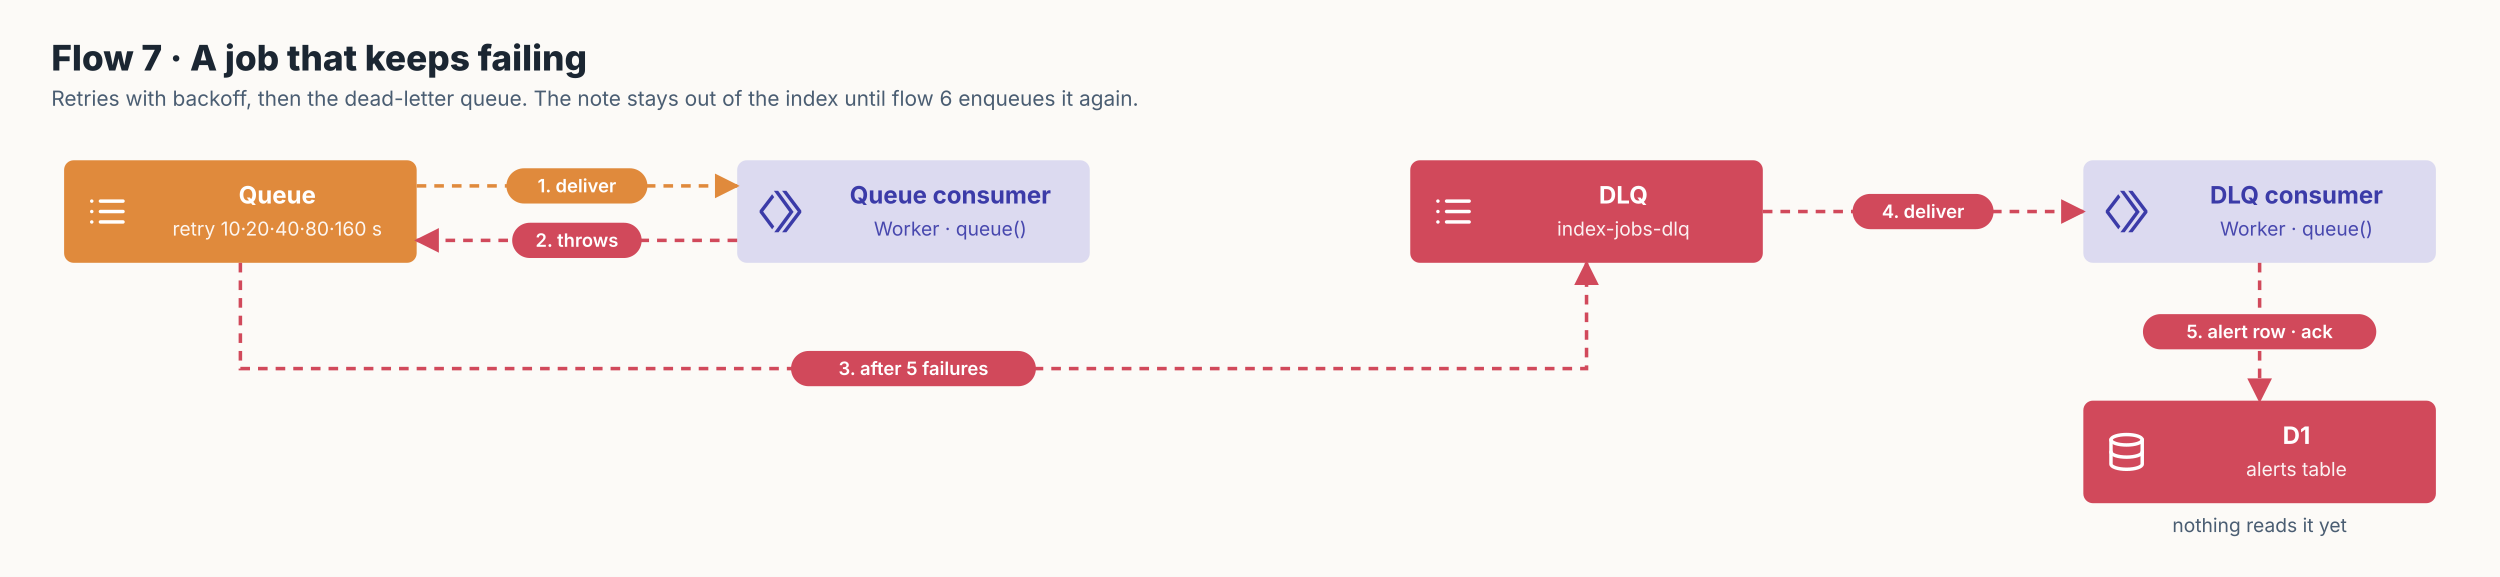
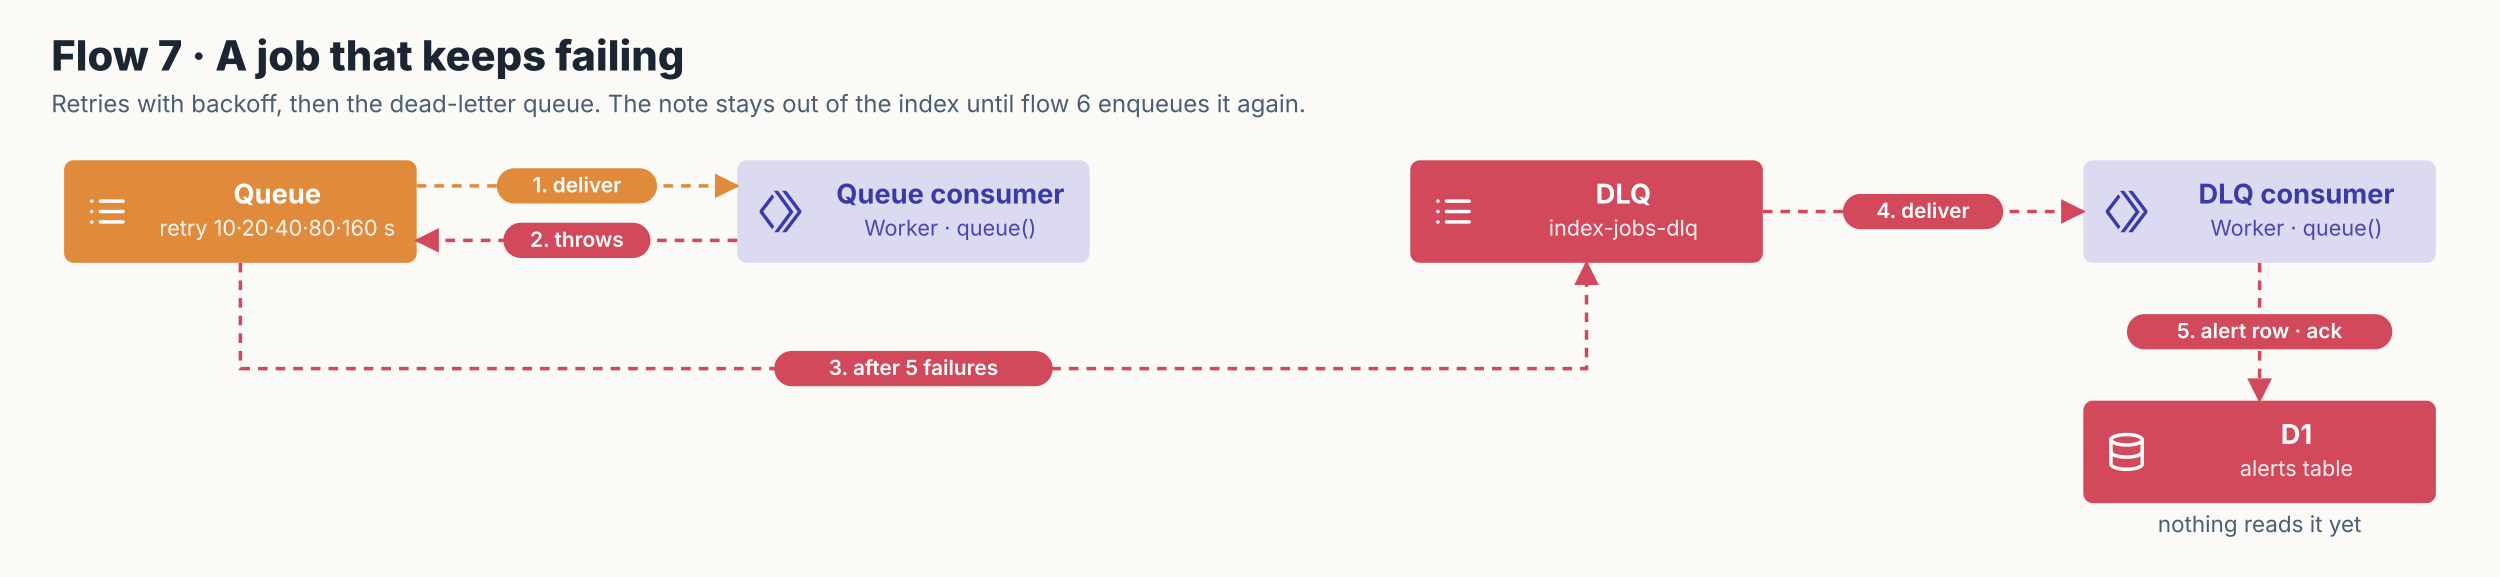
<svg xmlns="http://www.w3.org/2000/svg" viewBox="0 0 1560 360" width="1560" height="360" font-family="Onest, Inter, system-ui, sans-serif">
  <defs>
    <marker id="m" viewBox="0 0 10 10" refX="9" refY="5" markerWidth="8" markerHeight="8" orient="auto-start-reverse">
      <path d="M0,0 L10,5 L0,10 z" fill="#677A8E" />
    </marker>
    <marker id="m-auth" viewBox="0 0 10 10" refX="9" refY="5" markerWidth="7" markerHeight="7" orient="auto-start-reverse">
      <path d="M0,0 L10,5 L0,10 z" fill="#677A8E" />
    </marker>
    <marker id="m-write" viewBox="0 0 10 10" refX="9" refY="5" markerWidth="7" markerHeight="7" orient="auto-start-reverse">
      <path d="M0,0 L10,5 L0,10 z" fill="#5B5BD6" />
    </marker>
    <marker id="m-index" viewBox="0 0 10 10" refX="9" refY="5" markerWidth="7" markerHeight="7" orient="auto-start-reverse">
      <path d="M0,0 L10,5 L0,10 z" fill="#E08A3C" />
    </marker>
    <marker id="m-read" viewBox="0 0 10 10" refX="9" refY="5" markerWidth="7" markerHeight="7" orient="auto-start-reverse">
      <path d="M0,0 L10,5 L0,10 z" fill="#2F8A5B" />
    </marker>
    <marker id="m-fail" viewBox="0 0 10 10" refX="9" refY="5" markerWidth="7" markerHeight="7" orient="auto-start-reverse">
      <path d="M0,0 L10,5 L0,10 z" fill="#D1495B" />
    </marker>
    <marker id="ms" viewBox="0 0 10 10" refX="9" refY="5" markerWidth="8" markerHeight="8" orient="auto-start-reverse">
      <path d="M0,0 L10,5 L0,10 z" fill="#677A8E" />
    </marker>
-     <style>.t{fill:#fff;font-size:15px;font-weight:700}.s{fill:#fff;font-size:12px;opacity:.92}.c{fill:#4A5D72;font-size:12px}
- .a{fill:none;stroke:#677A8E;stroke-width:1.6;stroke-dasharray:6 5}.p{fill:#fff;font-size:11.5px;font-weight:600}
- .h{fill:#1B2632;font-size:22px;font-weight:800}.hs{fill:#4A5D72;font-size:13px}.g{fill:none;stroke:#E6D5C1;stroke-width:1.5;stroke-dasharray:2 4}.gl{fill:#8C6A43;font-size:12px;font-weight:600}.lg{fill:#1B2632;font-size:13px;font-weight:600}.ft{font-size:12px;font-weight:700;letter-spacing:.06em}</style>
+     <style>.t{fill:#fff;font-size:17px;font-weight:700}.s{fill:#fff;font-size:13.5px;opacity:.92}.c{fill:#4A5D72;font-size:14px}
+ .a{fill:none;stroke:#677A8E;stroke-width:1.6;stroke-dasharray:6 5}.p{fill:#fff;font-size:13px;font-weight:600}
+ .h{fill:#1B2632;font-size:26px;font-weight:800}.hs{fill:#4A5D72;font-size:15px}.g{fill:none;stroke:#E6D5C1;stroke-width:1.5;stroke-dasharray:2 4}.gl{fill:#8C6A43;font-size:13.5px;font-weight:600}.lg{fill:#1B2632;font-size:13px;font-weight:600}.ft{font-size:12px;font-weight:700;letter-spacing:.06em}</style>
  </defs>
  <rect width="100%" height="100%" fill="#FCFAF7" />
  <text x="32" y="44" class="h">Flow 7 · A job that keeps failing</text>
-   <text x="32" y="66" class="hs">Retries with backoff, then the dead-letter queue. The note stays out of the index until flow 6 enqueues it again.</text>
+   <text x="32" y="70" class="hs">Retries with backoff, then the dead-letter queue. The note stays out of the index until flow 6 enqueues it again.</text>
  <rect x="40" y="100" width="220" height="64" rx="6" fill="#E08A3C" />
  <g transform="translate(54,119) scale(1.083333)" fill="none" stroke="#fff" stroke-width="2" stroke-linecap="round" stroke-linejoin="round">
    <path d="M8 6h13M8 12h13M8 18h13M3 6h.01M3 12h.01M3 18h.01" />
  </g>
  <text x="173.0" y="127" text-anchor="middle" class="t" style="fill:#fff">Queue</text>
  <text x="173.0" y="147" text-anchor="middle" class="s" style="fill:#fff">retry 10·20·40·80·160 s</text>
  <rect x="460" y="100" width="220" height="64" rx="6" fill="#5B5BD6" fill-opacity="0.2" />
  <path transform="translate(474,119) scale(1.083333)" d="m8.213.063 8.879 12.136-8.67 11.739h2.476l8.665-11.735-8.89-12.14Zm4.728 0 9.02 11.992-9.018 11.883h2.496L24 12.656v-1.199L15.434.063ZM7.178 2.02.01 11.398l-.01 1.2 7.203 9.644 1.238-1.676-6.396-8.556 6.361-8.313Z" fill="#3B3BA8" />
  <text x="593.0" y="127" text-anchor="middle" class="t" style="fill:#3B3BA8">Queue consumer</text>
  <text x="593.0" y="147" text-anchor="middle" class="s" style="fill:#3B3BA8">Worker · queue()</text>
  <rect x="880" y="100" width="220" height="64" rx="6" fill="#D1495B" />
  <g transform="translate(894,119) scale(1.083333)" fill="none" stroke="#fff" stroke-width="2" stroke-linecap="round" stroke-linejoin="round">
    <path d="M8 6h13M8 12h13M8 18h13M3 6h.01M3 12h.01M3 18h.01" />
  </g>
  <text x="1013.0" y="127" text-anchor="middle" class="t" style="fill:#fff">DLQ</text>
  <text x="1013.0" y="147" text-anchor="middle" class="s" style="fill:#fff">index-jobs-dlq</text>
  <rect x="1300" y="100" width="220" height="64" rx="6" fill="#5B5BD6" fill-opacity="0.2" />
  <path transform="translate(1314,119) scale(1.083333)" d="m8.213.063 8.879 12.136-8.67 11.739h2.476l8.665-11.735-8.89-12.14Zm4.728 0 9.02 11.992-9.018 11.883h2.496L24 12.656v-1.199L15.434.063ZM7.178 2.02.01 11.398l-.01 1.2 7.203 9.644 1.238-1.676-6.396-8.556 6.361-8.313Z" fill="#3B3BA8" />
  <text x="1433.0" y="127" text-anchor="middle" class="t" style="fill:#3B3BA8">DLQ consumer</text>
  <text x="1433.0" y="147" text-anchor="middle" class="s" style="fill:#3B3BA8">Worker · queue()</text>
  <rect x="1300" y="250" width="220" height="64" rx="6" fill="#D1495B" />
  <g transform="translate(1314,269) scale(1.083333)" fill="none" stroke="#fff" stroke-width="2" stroke-linecap="round" stroke-linejoin="round">
    <ellipse cx="12" cy="5" rx="9" ry="3" />
    <path d="M3 5v14a9 3 0 0 0 18 0V5" />
    <path d="M3 12a9 3 0 0 0 18 0" />
  </g>
  <text x="1433.0" y="277" text-anchor="middle" class="t" style="fill:#fff">D1</text>
  <text x="1433.0" y="297" text-anchor="middle" class="s" style="fill:#fff">alerts table</text>
  <text x="1410.0" y="332" text-anchor="middle" class="c">nothing reads it yet</text>
  <path d="M260,116 L460,116" class="a" style="stroke:#E08A3C;stroke-width:2.2" marker-end="url(#m-index)" />
-   <rect x="316.0" y="105.0" width="88.0" height="22" rx="11" fill="#E08A3C" />
+   <rect x="310.0" y="105.0" width="100.0" height="22" rx="11" fill="#E08A3C" />
  <text x="360.0" y="120.0" text-anchor="middle" class="p">1. deliver</text>
  <path d="M460,150 L260,150" class="a" style="stroke:#D1495B;stroke-width:2.2" marker-end="url(#m-fail)" />
-   <rect x="319.6" y="139.0" width="80.8" height="22" rx="11" fill="#D1495B" />
+   <rect x="314.1" y="139.0" width="91.8" height="22" rx="11" fill="#D1495B" />
  <text x="360.0" y="154.0" text-anchor="middle" class="p">2. throws</text>
  <path d="M150,164 L150,230 L990,230 L990,164" class="a" style="stroke:#D1495B;stroke-width:2.2" marker-end="url(#m-fail)" />
-   <rect x="493.6" y="219.0" width="152.8" height="22" rx="11" fill="#D1495B" />
+   <rect x="483.1" y="219.0" width="173.8" height="22" rx="11" fill="#D1495B" />
  <text x="570.0" y="234.0" text-anchor="middle" class="p">3. after 5 failures</text>
  <path d="M1100,132 L1300,132" class="a" style="stroke:#D1495B;stroke-width:2.2" marker-end="url(#m-fail)" />
-   <rect x="1156.0" y="121.0" width="88.0" height="22" rx="11" fill="#D1495B" />
+   <rect x="1150.0" y="121.0" width="100.0" height="22" rx="11" fill="#D1495B" />
  <text x="1200.0" y="136.0" text-anchor="middle" class="p">4. deliver</text>
  <path d="M1410,164 L1410,250" class="a" style="stroke:#D1495B;stroke-width:2.2" marker-end="url(#m-fail)" />
-   <rect x="1337.2" y="196.0" width="145.6" height="22" rx="11" fill="#D1495B" />
+   <rect x="1327.2" y="196.0" width="165.6" height="22" rx="11" fill="#D1495B" />
  <text x="1410.0" y="211.0" text-anchor="middle" class="p">5. alert row · ack</text>
</svg>
